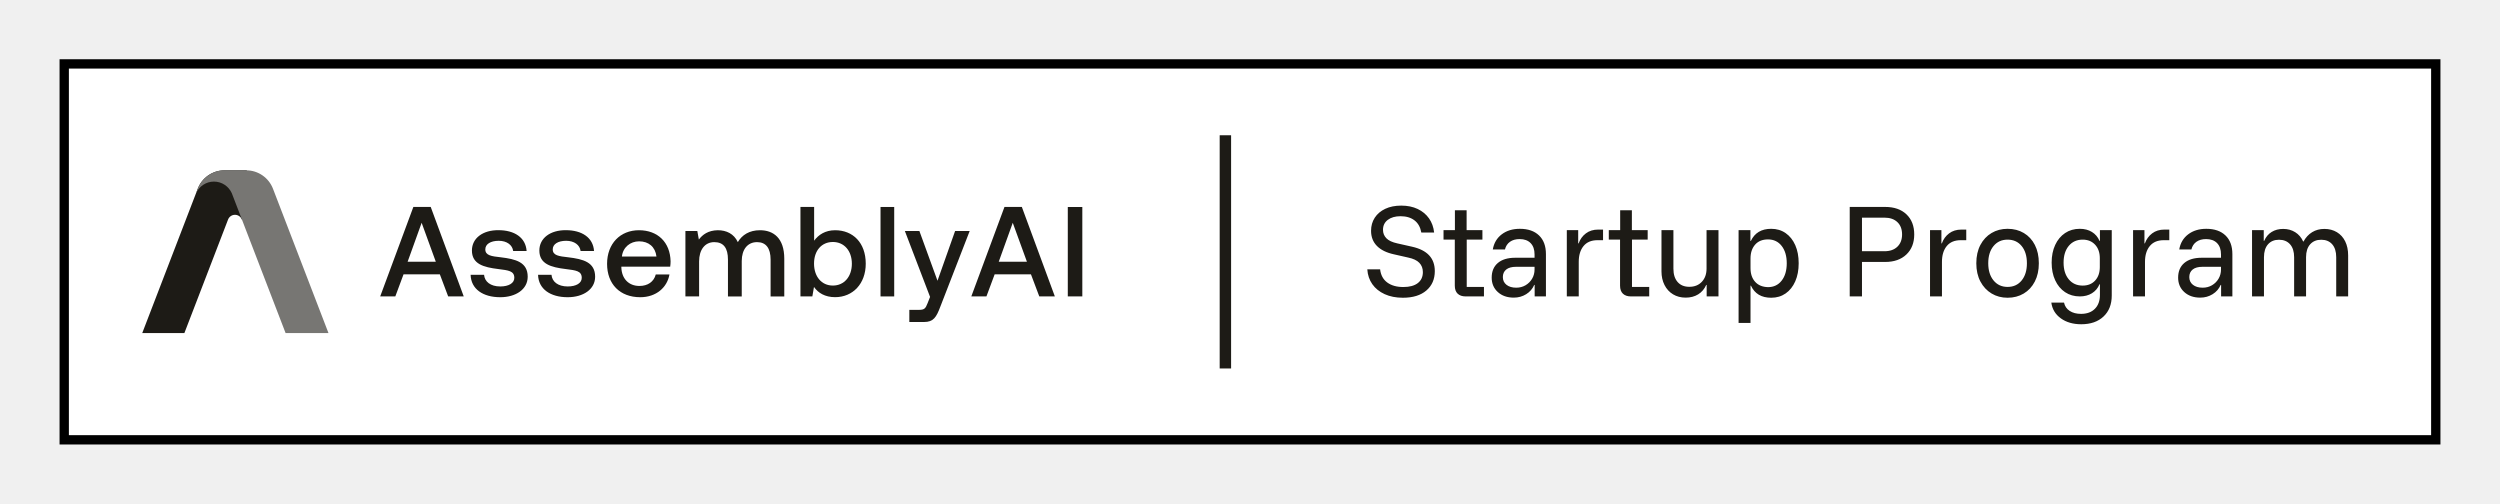
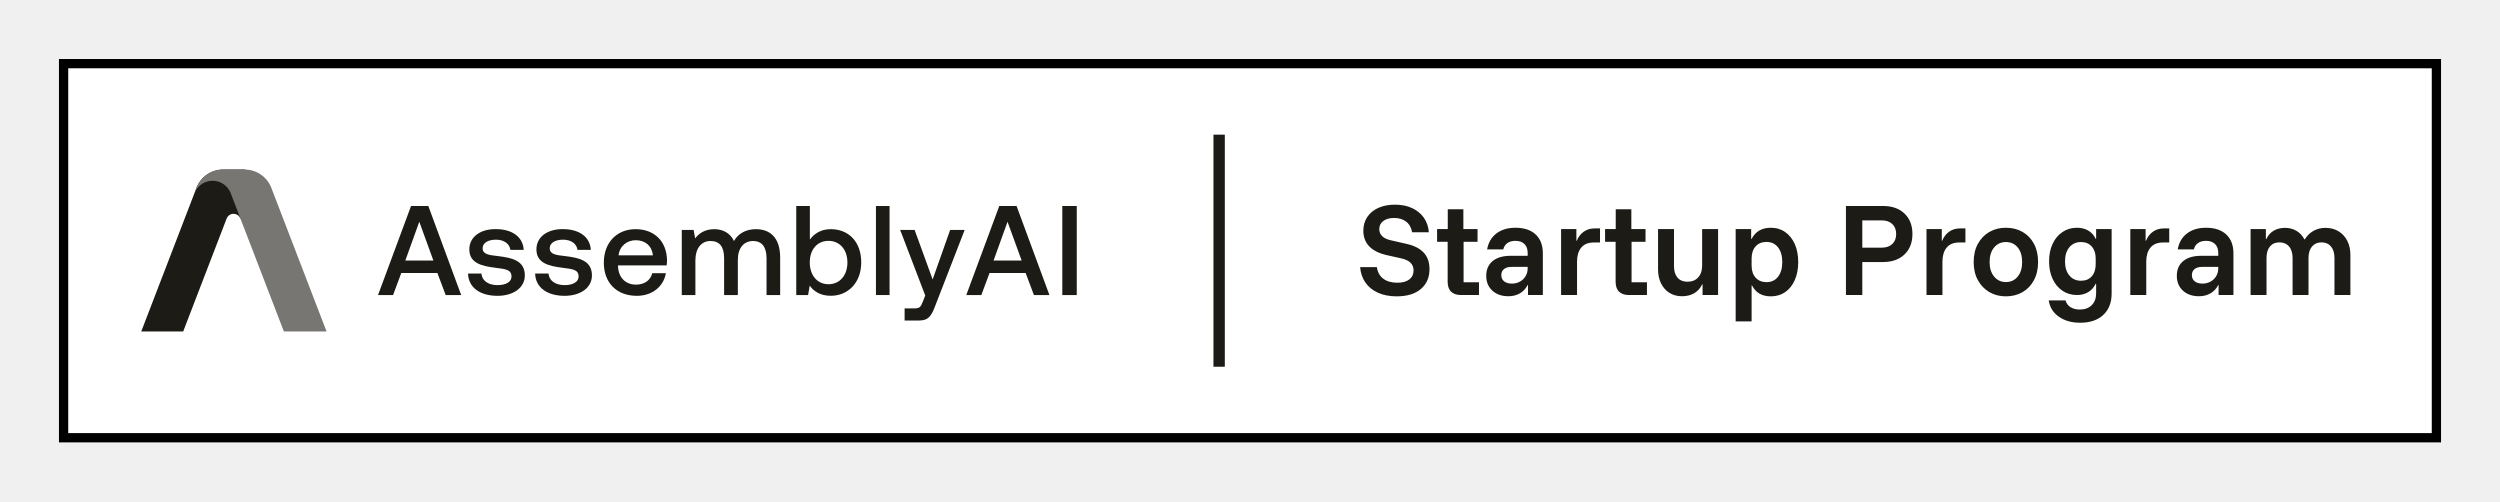
- <svg xmlns="http://www.w3.org/2000/svg" viewBox="0.000 0.000 1071.731 216.000" width="1072" height="216">
-   <rect x="29.398" y="29.398" width="1012.936" height="157.204" fill="#fff" />
-   <path fill="#000" fill-rule="evenodd" d="M25.405,25.405V190.595H1046.326V25.405Z M29.398,186.602V29.398H1042.333V186.602Z" />
+ <svg xmlns="http://www.w3.org/2000/svg" viewBox="0.000 0.000 1077.226 216.000" width="1077" height="216">
+   <rect x="29.398" y="29.398" width="1018.43" height="157.204" fill="#fff" />
+   <path fill="#000" fill-rule="evenodd" d="M25.405,25.405V190.595H1051.821V25.405Z M29.398,186.602V29.398H1047.828V186.602Z" />
  <g transform="translate(60.8602 58) scale(1.165501) translate(0 12.9)">
    <g clip-path="url(#clip0_4391_87852)">
      <path fill-rule="evenodd" clip-rule="evenodd" d="M30.245 0.002C25.885 0.002 21.981 2.702 20.413 6.788L0 59.871H15.505L31.576 18.098C31.978 17.076 32.963 16.365 34.112 16.365C35.261 16.365 36.246 17.076 36.648 18.098H38.782V9.615H34.805L38.508 0.002H30.227L30.245 0.002Z" fill="#1D1B16" />
      <path fill-rule="evenodd" clip-rule="evenodd" d="M20.412 6.788C21.926 2.866 25.592 0.221 29.715 0.002H30.244H38.27C42.63 0.002 46.534 2.702 48.103 6.788L68.515 59.871H52.736L32.944 8.411C31.813 5.894 29.296 4.143 26.377 4.143C23.458 4.143 20.922 5.912 19.791 8.43L20.412 6.806V6.788Z" fill="#777673" />
      <path d="M93.107 46.393L96.135 38.257H109.488L112.552 46.393H118.28L106.131 13.467H99.747L87.543 46.393H93.088H93.107ZM102.793 19.304L108.01 33.642H97.631L102.793 19.304Z" fill="#1D1B16" />
      <path d="M120.816 38.458C120.962 43.675 125.34 46.685 131.707 46.685C137.471 46.685 141.813 43.766 141.813 39.151C141.813 33.788 137.398 32.657 131.944 32.001C128.496 31.617 126.216 31.344 126.216 29.082C126.216 27.148 128.168 25.926 131.159 25.926C134.151 25.926 136.194 27.477 136.468 29.684H141.411C141.083 24.74 136.942 22.022 131.068 22.022C125.34 21.968 121.291 24.941 121.291 29.501C121.291 34.481 125.577 35.667 131.014 36.324C134.698 36.798 136.887 36.98 136.887 39.571C136.887 41.504 134.844 42.727 131.725 42.727C128.095 42.727 125.961 40.939 125.76 38.44H120.816V38.458Z" fill="#1D1B16" />
      <path d="M145.625 38.458C145.77 43.675 150.148 46.685 156.515 46.685C162.279 46.685 166.621 43.766 166.621 39.151C166.621 33.788 162.206 32.657 156.752 32.001C153.304 31.617 151.024 31.344 151.024 29.082C151.024 27.148 152.976 25.926 155.968 25.926C158.959 25.926 161.002 27.477 161.276 29.684H166.219C165.891 24.74 161.75 22.022 155.876 22.022C150.148 21.968 146.099 24.941 146.099 29.501C146.099 34.481 150.386 35.667 155.822 36.324C159.506 36.798 161.695 36.98 161.695 39.571C161.695 41.504 159.652 42.727 156.533 42.727C152.903 42.727 150.769 40.939 150.568 38.44H145.625V38.458Z" fill="#1D1B16" />
      <path d="M183.22 46.684C189.131 46.684 193.144 43.053 193.965 38.311H188.93C188.237 40.992 185.993 42.543 182.928 42.543C178.97 42.543 176.416 39.861 176.27 35.775V35.447H194.238C194.33 34.79 194.384 34.133 194.384 33.513C194.238 26.454 189.641 22.039 182.746 22.039C175.851 22.039 171.017 26.983 171.017 34.407C171.017 41.831 175.723 46.684 183.22 46.684ZM176.471 31.725C176.836 28.296 179.59 26.125 182.801 26.125C186.285 26.125 188.766 28.15 189.185 31.725H176.471Z" fill="#1D1B16" />
      <path d="M227.274 22.039C223.37 22.039 220.67 23.772 219.12 26.417C217.679 23.316 214.888 22.039 211.768 22.039C208.175 22.094 206.132 23.681 204.782 25.468L204.216 22.313H199.838V46.392H204.873V33.513C204.873 29.226 207.007 26.417 210.455 26.417C213.903 26.417 215.49 28.624 215.49 32.856V46.41H220.561V33.385C220.561 29.062 222.75 26.417 226.198 26.417C229.463 26.417 231.178 28.624 231.178 32.856V46.41H236.212V32.528C236.212 24.903 232.199 22.039 227.274 22.039Z" fill="#1D1B16" />
      <path d="M254.929 22.04C251.244 22.04 248.781 23.737 247.194 25.889V13.467H242.16V46.393H246.538L247.14 42.909C248.635 45.08 251.189 46.667 254.911 46.667C261.423 46.667 266.184 41.723 266.184 34.354C266.184 26.601 261.441 22.04 254.911 22.04H254.929ZM254.09 42.398C249.894 42.398 247.158 39.06 247.158 34.317C247.158 29.574 249.912 26.364 254.09 26.364C258.267 26.364 261.076 29.647 261.076 34.354C261.076 39.06 258.285 42.398 254.09 42.398Z" fill="#1D1B16" />
      <path d="M271.621 46.394H276.655V13.485H271.621V46.412V46.394Z" fill="#1D1B16" />
      <path d="M289.863 46.539L288.932 48.892C288.184 50.862 287.728 51.336 285.758 51.336H282.219V55.806H287.619C291.103 55.806 292.143 54.073 293.62 50.169L304.42 22.332H299.057L292.581 40.629L285.922 22.332H280.578L289.844 46.557L289.863 46.539Z" fill="#1D1B16" />
      <path d="M310.584 46.393L313.612 38.257H326.965L330.03 46.393H335.758L323.609 13.467H317.224L305.021 46.393H310.566H310.584ZM320.271 19.304L325.488 33.642H315.108L320.271 19.304Z" fill="#1D1B16" />
      <path d="M340.519 46.394H345.864V13.485H340.519V46.412V46.394Z" fill="#1D1B16" />
    </g>
    <defs>
      <clipPath id="clip0_4391_87852">
        <rect width="345.863" height="59.869" fill="white" />
      </clipPath>
    </defs>
    <rect x="396.400" y="-12.900" width="4.200" height="85.800" fill="#1D1B16" />
-     <path fill="#1D1B16" d="M463.8 46.878Q459.98 46.878 457.094 45.557Q454.209 44.236 452.563 41.899Q450.917 39.562 450.713 36.433H455.428Q455.794 39.603 458.049 41.269Q460.305 42.935 463.963 42.935Q467.417 42.935 469.287 41.493Q471.156 40.05 471.156 37.449Q471.156 35.376 469.835 34.015Q468.515 32.653 465.71 32.084L460.508 30.905Q456.403 30.011 454.249 27.817Q452.095 25.622 452.095 22.249Q452.095 19.526 453.457 17.433Q454.818 15.34 457.318 14.161Q459.817 12.982 463.19 12.982Q466.645 12.982 469.246 14.222Q471.847 15.461 473.412 17.676Q474.977 19.891 475.302 22.899H470.587Q470.059 19.932 468.068 18.408Q466.076 16.884 462.947 16.884Q460.02 16.884 458.252 18.225Q456.485 19.566 456.485 21.883Q456.485 23.712 457.724 24.992Q458.964 26.272 461.768 26.882L467.173 28.101Q471.36 29.036 473.453 31.271Q475.546 33.506 475.546 37.083Q475.546 41.554 472.437 44.216Q469.327 46.878 463.8 46.878ZM486.885 46.39Q485.015 46.39 483.959 45.394Q482.902 44.399 482.902 42.407V25.5H478.756V22.005H482.942V14.689H487.251V22.005H493.062V25.5H487.291V42.895H493.631V46.39ZM504.605 46.837Q500.988 46.837 498.732 44.785Q496.476 42.732 496.476 39.481Q496.476 36.026 498.732 34.096Q500.988 32.165 505.133 32.165H512.245V30.946Q512.245 28.264 510.803 26.78Q509.36 25.297 506.759 25.297Q504.605 25.297 503.202 26.293Q501.8 27.288 501.353 29.117H496.883Q497.492 25.581 500.175 23.549Q502.857 21.517 506.84 21.517Q511.351 21.517 513.891 23.956Q516.431 26.394 516.431 30.824V46.39H512.286V42.163H512.123Q511.189 44.317 509.157 45.577Q507.124 46.837 504.605 46.837ZM505.499 43.179Q507.409 43.179 508.933 42.285Q510.457 41.391 511.351 39.867Q512.245 38.343 512.245 36.473V35.498H505.417Q503.06 35.498 501.821 36.494Q500.581 37.489 500.581 39.278Q500.581 41.066 501.922 42.123Q503.263 43.179 505.499 43.179ZM524.113 46.39V22.005H528.299V26.882H528.461Q529.274 24.606 531.124 23.204Q532.973 21.802 535.655 21.802H537.443V25.703H535.411Q532.038 25.703 530.27 27.857Q528.502 30.011 528.502 33.669V46.39ZM547.685 46.39Q545.816 46.39 544.759 45.394Q543.702 44.399 543.702 42.407V25.5H539.557V22.005H543.743V14.689H548.051V22.005H553.863V25.5H548.092V42.895H554.432V46.39ZM567.844 46.837Q565.202 46.837 563.19 45.618Q561.178 44.399 560.061 42.204Q558.943 40.009 558.943 37.164V22.005H563.332V36.189Q563.332 39.318 564.877 41.086Q566.421 42.854 569.185 42.854Q572.07 42.854 573.798 41.005Q575.525 39.156 575.525 36.148V22.005H579.914V46.39H575.566V42.163H575.403Q574.387 44.439 572.436 45.638Q570.485 46.837 567.844 46.837ZM587.311 56.144V22.005H591.66V25.988H591.822Q593.936 21.517 599.3 21.517Q602.349 21.517 604.625 23.102Q606.9 24.687 608.16 27.532Q609.42 30.377 609.42 34.197Q609.42 37.977 608.16 40.842Q606.9 43.708 604.625 45.293Q602.349 46.878 599.3 46.878Q593.936 46.878 591.863 42.448H591.7V56.144ZM598.122 42.976Q601.292 42.976 603.161 40.578Q605.031 38.18 605.031 34.197Q605.031 30.214 603.161 27.817Q601.292 25.419 598.122 25.419Q595.074 25.419 593.387 27.349Q591.7 29.28 591.7 32.409V35.986Q591.7 39.115 593.387 41.005Q595.074 42.895 598.122 42.976ZM628.197 46.39V13.47H641.243Q646.201 13.47 649.067 16.193Q651.932 18.916 651.932 23.59Q651.932 28.223 649.046 30.966Q646.161 33.71 641.243 33.71H632.708V46.39ZM632.708 29.767H640.999Q644.007 29.767 645.734 28.101Q647.461 26.435 647.461 23.59Q647.461 20.704 645.734 19.058Q644.007 17.412 640.999 17.412H632.708ZM657.744 46.39V22.005H661.93V26.882H662.092Q662.905 24.606 664.754 23.204Q666.604 21.802 669.286 21.802H671.074V25.703H669.042Q665.669 25.703 663.901 27.857Q662.133 30.011 662.133 33.669V46.39ZM686.274 46.878Q682.982 46.878 680.381 45.313Q677.78 43.748 676.276 40.903Q674.773 38.058 674.773 34.197Q674.773 30.296 676.276 27.451Q677.78 24.606 680.381 23.062Q682.982 21.517 686.274 21.517Q689.648 21.517 692.249 23.062Q694.85 24.606 696.313 27.451Q697.776 30.296 697.776 34.197Q697.776 38.058 696.293 40.924Q694.809 43.789 692.208 45.333Q689.607 46.878 686.274 46.878ZM686.274 42.895Q689.526 42.895 691.456 40.517Q693.387 38.14 693.387 34.197Q693.387 30.214 691.456 27.857Q689.526 25.5 686.274 25.5Q683.064 25.5 681.113 27.857Q679.162 30.214 679.162 34.197Q679.162 38.14 681.113 40.517Q683.064 42.895 686.274 42.895ZM713.382 56.632Q708.871 56.632 705.864 54.457Q702.856 52.283 702.368 48.666H707.042Q707.449 50.617 709.115 51.714Q710.781 52.811 713.301 52.811Q716.553 52.811 718.402 50.942Q720.251 49.072 720.251 45.862V41.919H720.088Q719.194 44.073 717.304 45.232Q715.415 46.39 712.854 46.39Q709.765 46.39 707.428 44.825Q705.092 43.261 703.791 40.456Q702.49 37.652 702.49 33.954Q702.49 30.255 703.791 27.451Q705.092 24.647 707.428 23.082Q709.765 21.517 712.854 21.517Q715.415 21.517 717.304 22.675Q719.194 23.834 720.088 25.947H720.251V22.005H724.6V46.065Q724.6 50.942 721.572 53.787Q718.544 56.632 713.382 56.632ZM713.911 42.407Q716.796 42.407 718.503 40.538Q720.21 38.668 720.21 35.579V32.328Q720.21 29.239 718.483 27.37Q716.756 25.5 713.911 25.5Q710.7 25.5 708.79 27.796Q706.88 30.093 706.88 33.954Q706.88 37.815 708.79 40.111Q710.7 42.407 713.911 42.407ZM732.444 46.39V22.005H736.63V26.882H736.792Q737.605 24.606 739.454 23.204Q741.304 21.802 743.986 21.802H745.774V25.703H743.742Q740.369 25.703 738.601 27.857Q736.833 30.011 736.833 33.669V46.39ZM757.154 46.837Q753.537 46.837 751.281 44.785Q749.025 42.732 749.025 39.481Q749.025 36.026 751.281 34.096Q753.537 32.165 757.682 32.165H764.795V30.946Q764.795 28.264 763.352 26.78Q761.909 25.297 759.308 25.297Q757.154 25.297 755.752 26.293Q754.35 27.288 753.903 29.117H749.432Q750.042 25.581 752.724 23.549Q755.406 21.517 759.389 21.517Q763.9 21.517 766.441 23.956Q768.981 26.394 768.981 30.824V46.39H764.835V42.163H764.673Q763.738 44.317 761.706 45.577Q759.674 46.837 757.154 46.837ZM758.048 43.179Q759.958 43.179 761.482 42.285Q763.006 41.391 763.9 39.867Q764.795 38.343 764.795 36.473V35.498H757.967Q755.609 35.498 754.37 36.494Q753.13 37.489 753.13 39.278Q753.13 41.066 754.472 42.123Q755.813 43.179 758.048 43.179ZM776.215 46.39V22.005H780.523V25.947H780.686Q781.62 23.793 783.429 22.675Q785.237 21.558 787.676 21.558Q790.155 21.558 792.086 22.757Q794.016 23.956 795.032 26.191H795.154Q796.373 23.956 798.324 22.757Q800.275 21.558 802.835 21.558Q805.437 21.558 807.428 22.757Q809.419 23.956 810.496 26.15Q811.573 28.345 811.573 31.312V46.39H807.184V31.962Q807.184 28.914 805.721 27.227Q804.258 25.541 801.657 25.541Q799.096 25.541 797.593 27.227Q796.089 28.914 796.089 31.962V46.39H791.7V31.962Q791.7 28.914 790.216 27.227Q788.733 25.541 786.132 25.541Q783.571 25.541 782.088 27.227Q780.604 28.914 780.604 31.962V46.39Z" />
+     <path fill="#1D1B16" d="M464.125 46.878Q460.183 46.878 457.216 45.537Q454.249 44.195 452.563 41.757Q450.876 39.318 450.632 36.067H456.81Q457.216 38.871 459.187 40.355Q461.158 41.838 464.369 41.838Q467.255 41.838 468.819 40.619Q470.384 39.4 470.384 37.286Q470.384 35.62 469.307 34.502Q468.23 33.385 465.913 32.856L460.467 31.637Q456.159 30.662 453.985 28.386Q451.811 26.11 451.811 22.614Q451.811 19.729 453.254 17.555Q454.696 15.38 457.338 14.181Q459.98 12.982 463.516 12.982Q467.133 12.982 469.835 14.242Q472.538 15.502 474.164 17.778Q475.789 20.054 476.033 23.183H469.856Q469.368 20.582 467.62 19.241Q465.873 17.9 463.19 17.9Q460.671 17.9 459.187 19.018Q457.704 20.135 457.704 22.045Q457.704 23.509 458.74 24.586Q459.777 25.663 461.971 26.15L467.661 27.451Q471.969 28.386 474.123 30.702Q476.277 33.019 476.277 36.798Q476.277 41.432 473.087 44.155Q469.896 46.878 464.125 46.878ZM487.901 46.39Q485.584 46.39 484.284 45.171Q482.983 43.951 482.983 41.472V26.719H479.081V22.005H483.024V14.689H488.795V22.005H494.038V26.719H488.876V41.676H494.566V46.39ZM505.458 46.837Q501.76 46.837 499.504 44.764Q497.248 42.692 497.248 39.318Q497.248 35.782 499.626 33.832Q502.004 31.881 506.312 31.881H512.57V30.824Q512.57 28.711 511.372 27.532Q510.173 26.354 508.059 26.354Q506.271 26.354 505.092 27.166Q503.914 27.979 503.548 29.524H497.574Q498.264 25.703 501.028 23.61Q503.792 21.517 508.059 21.517Q512.855 21.517 515.517 23.996Q518.179 26.475 518.179 30.987V46.39H512.692V42.732H512.53Q511.554 44.683 509.705 45.76Q507.856 46.837 505.458 46.837ZM506.718 42.163Q508.384 42.163 509.705 41.432Q511.026 40.7 511.798 39.42Q512.57 38.14 512.57 36.514V35.986H506.596Q504.808 35.986 503.812 36.798Q502.816 37.611 502.816 39.034Q502.816 40.497 503.873 41.33Q504.93 42.163 506.718 42.163ZM524.926 46.39V22.005H530.575V26.313H530.737Q531.55 24.24 533.257 23.001Q534.964 21.761 537.362 21.761H539.313V26.963H537.078Q533.908 26.963 532.363 28.873Q530.819 30.783 530.819 33.954V46.39ZM550.002 46.39Q547.685 46.39 546.385 45.171Q545.084 43.951 545.084 41.472V26.719H541.182V22.005H545.125V14.689H550.896V22.005H556.139V26.719H550.977V41.676H556.667V46.39ZM569.632 46.837Q566.99 46.837 564.999 45.597Q563.007 44.358 561.89 42.123Q560.772 39.887 560.772 36.961V22.005H566.665V35.742Q566.665 38.424 567.965 39.948Q569.266 41.472 571.664 41.472Q574.143 41.472 575.606 39.867Q577.069 38.262 577.069 35.579V22.005H582.962V46.39H577.232V42.448H577.069Q576.053 44.602 574.143 45.719Q572.233 46.837 569.632 46.837ZM589.465 56.144V22.005H595.196V25.663H595.358Q597.472 21.517 602.471 21.517Q605.519 21.517 607.795 23.122Q610.071 24.728 611.33 27.573Q612.59 30.418 612.59 34.197Q612.59 37.977 611.33 40.842Q610.071 43.708 607.795 45.293Q605.519 46.878 602.471 46.878Q597.553 46.878 595.521 42.854H595.358V56.144ZM600.845 41.635Q603.568 41.635 605.133 39.623Q606.697 37.611 606.697 34.197Q606.697 30.783 605.133 28.772Q603.568 26.76 600.845 26.76Q598.284 26.76 596.821 28.426Q595.358 30.093 595.358 32.897V35.498Q595.358 38.302 596.821 39.948Q598.284 41.594 600.845 41.635ZM630.229 46.39V13.47H643.925Q648.965 13.47 651.891 16.274Q654.817 19.079 654.817 23.834Q654.817 28.589 651.871 31.393Q648.924 34.197 643.925 34.197H636.285V46.39ZM636.285 28.873H643.56Q645.957 28.873 647.38 27.512Q648.802 26.15 648.802 23.834Q648.802 21.517 647.38 20.156Q645.957 18.794 643.56 18.794H636.285ZM660.02 46.39V22.005H665.669V26.313H665.831Q666.644 24.24 668.351 23.001Q670.058 21.761 672.456 21.761H674.407V26.963H672.172Q669.001 26.963 667.457 28.873Q665.913 30.783 665.913 33.954V46.39ZM689.363 46.878Q685.949 46.878 683.267 45.313Q680.584 43.748 679.02 40.903Q677.455 38.058 677.455 34.197Q677.455 30.296 679.02 27.451Q680.584 24.606 683.267 23.062Q685.949 21.517 689.363 21.517Q692.858 21.517 695.541 23.062Q698.223 24.606 699.747 27.451Q701.271 30.296 701.271 34.197Q701.271 38.058 699.727 40.924Q698.182 43.789 695.5 45.333Q692.818 46.878 689.363 46.878ZM689.363 41.594Q692.086 41.594 693.732 39.582Q695.378 37.571 695.378 34.197Q695.378 30.783 693.732 28.792Q692.086 26.801 689.363 26.801Q686.721 26.801 685.035 28.792Q683.348 30.783 683.348 34.197Q683.348 37.571 685.035 39.582Q686.721 41.594 689.363 41.594ZM716.837 56.632Q712.082 56.632 708.912 54.376Q705.742 52.121 705.213 48.381H711.432Q711.838 49.966 713.24 50.861Q714.642 51.755 716.715 51.755Q719.479 51.755 721.104 50.129Q722.73 48.503 722.73 45.74V42.245H722.568Q721.552 44.277 719.784 45.333Q718.016 46.39 715.658 46.39Q712.61 46.39 710.273 44.805Q707.936 43.22 706.636 40.416Q705.335 37.611 705.335 33.954Q705.335 30.255 706.636 27.471Q707.936 24.687 710.273 23.102Q712.61 21.517 715.658 21.517Q718.056 21.517 719.845 22.574Q721.633 23.63 722.568 25.622H722.73V22.005H728.461V45.821Q728.461 50.861 725.372 53.746Q722.283 56.632 716.837 56.632ZM717.162 41.107Q719.682 41.107 721.125 39.461Q722.568 37.815 722.568 35.01V32.816Q722.568 30.093 721.104 28.447Q719.641 26.801 717.162 26.801Q714.439 26.801 712.834 28.731Q711.228 30.662 711.228 33.954Q711.228 37.246 712.834 39.176Q714.439 41.107 717.162 41.107ZM735.37 46.39V22.005H741.019V26.313H741.182Q741.994 24.24 743.701 23.001Q745.408 21.761 747.806 21.761H749.757V26.963H747.522Q744.352 26.963 742.807 28.873Q741.263 30.783 741.263 33.954V46.39ZM760.771 46.837Q757.073 46.837 754.817 44.764Q752.561 42.692 752.561 39.318Q752.561 35.782 754.939 33.832Q757.316 31.881 761.624 31.881H767.883V30.824Q767.883 28.711 766.684 27.532Q765.485 26.354 763.372 26.354Q761.584 26.354 760.405 27.166Q759.227 27.979 758.861 29.524H752.886Q753.577 25.703 756.341 23.61Q759.105 21.517 763.372 21.517Q768.168 21.517 770.83 23.996Q773.492 26.475 773.492 30.987V46.39H768.005V42.732H767.843Q766.867 44.683 765.018 45.76Q763.169 46.837 760.771 46.837ZM762.031 42.163Q763.697 42.163 765.018 41.432Q766.339 40.7 767.111 39.42Q767.883 38.14 767.883 36.514V35.986H761.909Q760.121 35.986 759.125 36.798Q758.129 37.611 758.129 39.034Q758.129 40.497 759.186 41.33Q760.243 42.163 762.031 42.163ZM779.832 46.39V22.005H785.481V25.703H785.644Q786.619 23.63 788.408 22.594Q790.196 21.558 792.553 21.558Q794.91 21.558 796.78 22.655Q798.649 23.752 799.747 25.825H799.869Q801.128 23.752 803.1 22.655Q805.071 21.558 807.509 21.558Q810.273 21.558 812.346 22.818Q814.418 24.078 815.577 26.333Q816.735 28.589 816.735 31.596V46.39H810.842V32.694Q810.842 29.971 809.562 28.447Q808.281 26.922 806.046 26.922Q803.852 26.922 802.551 28.447Q801.25 29.971 801.25 32.694V46.39H795.357V32.694Q795.357 29.971 794.057 28.447Q792.756 26.922 790.48 26.922Q788.245 26.922 786.985 28.447Q785.725 29.971 785.725 32.694V46.39Z" />
  </g>
</svg>
